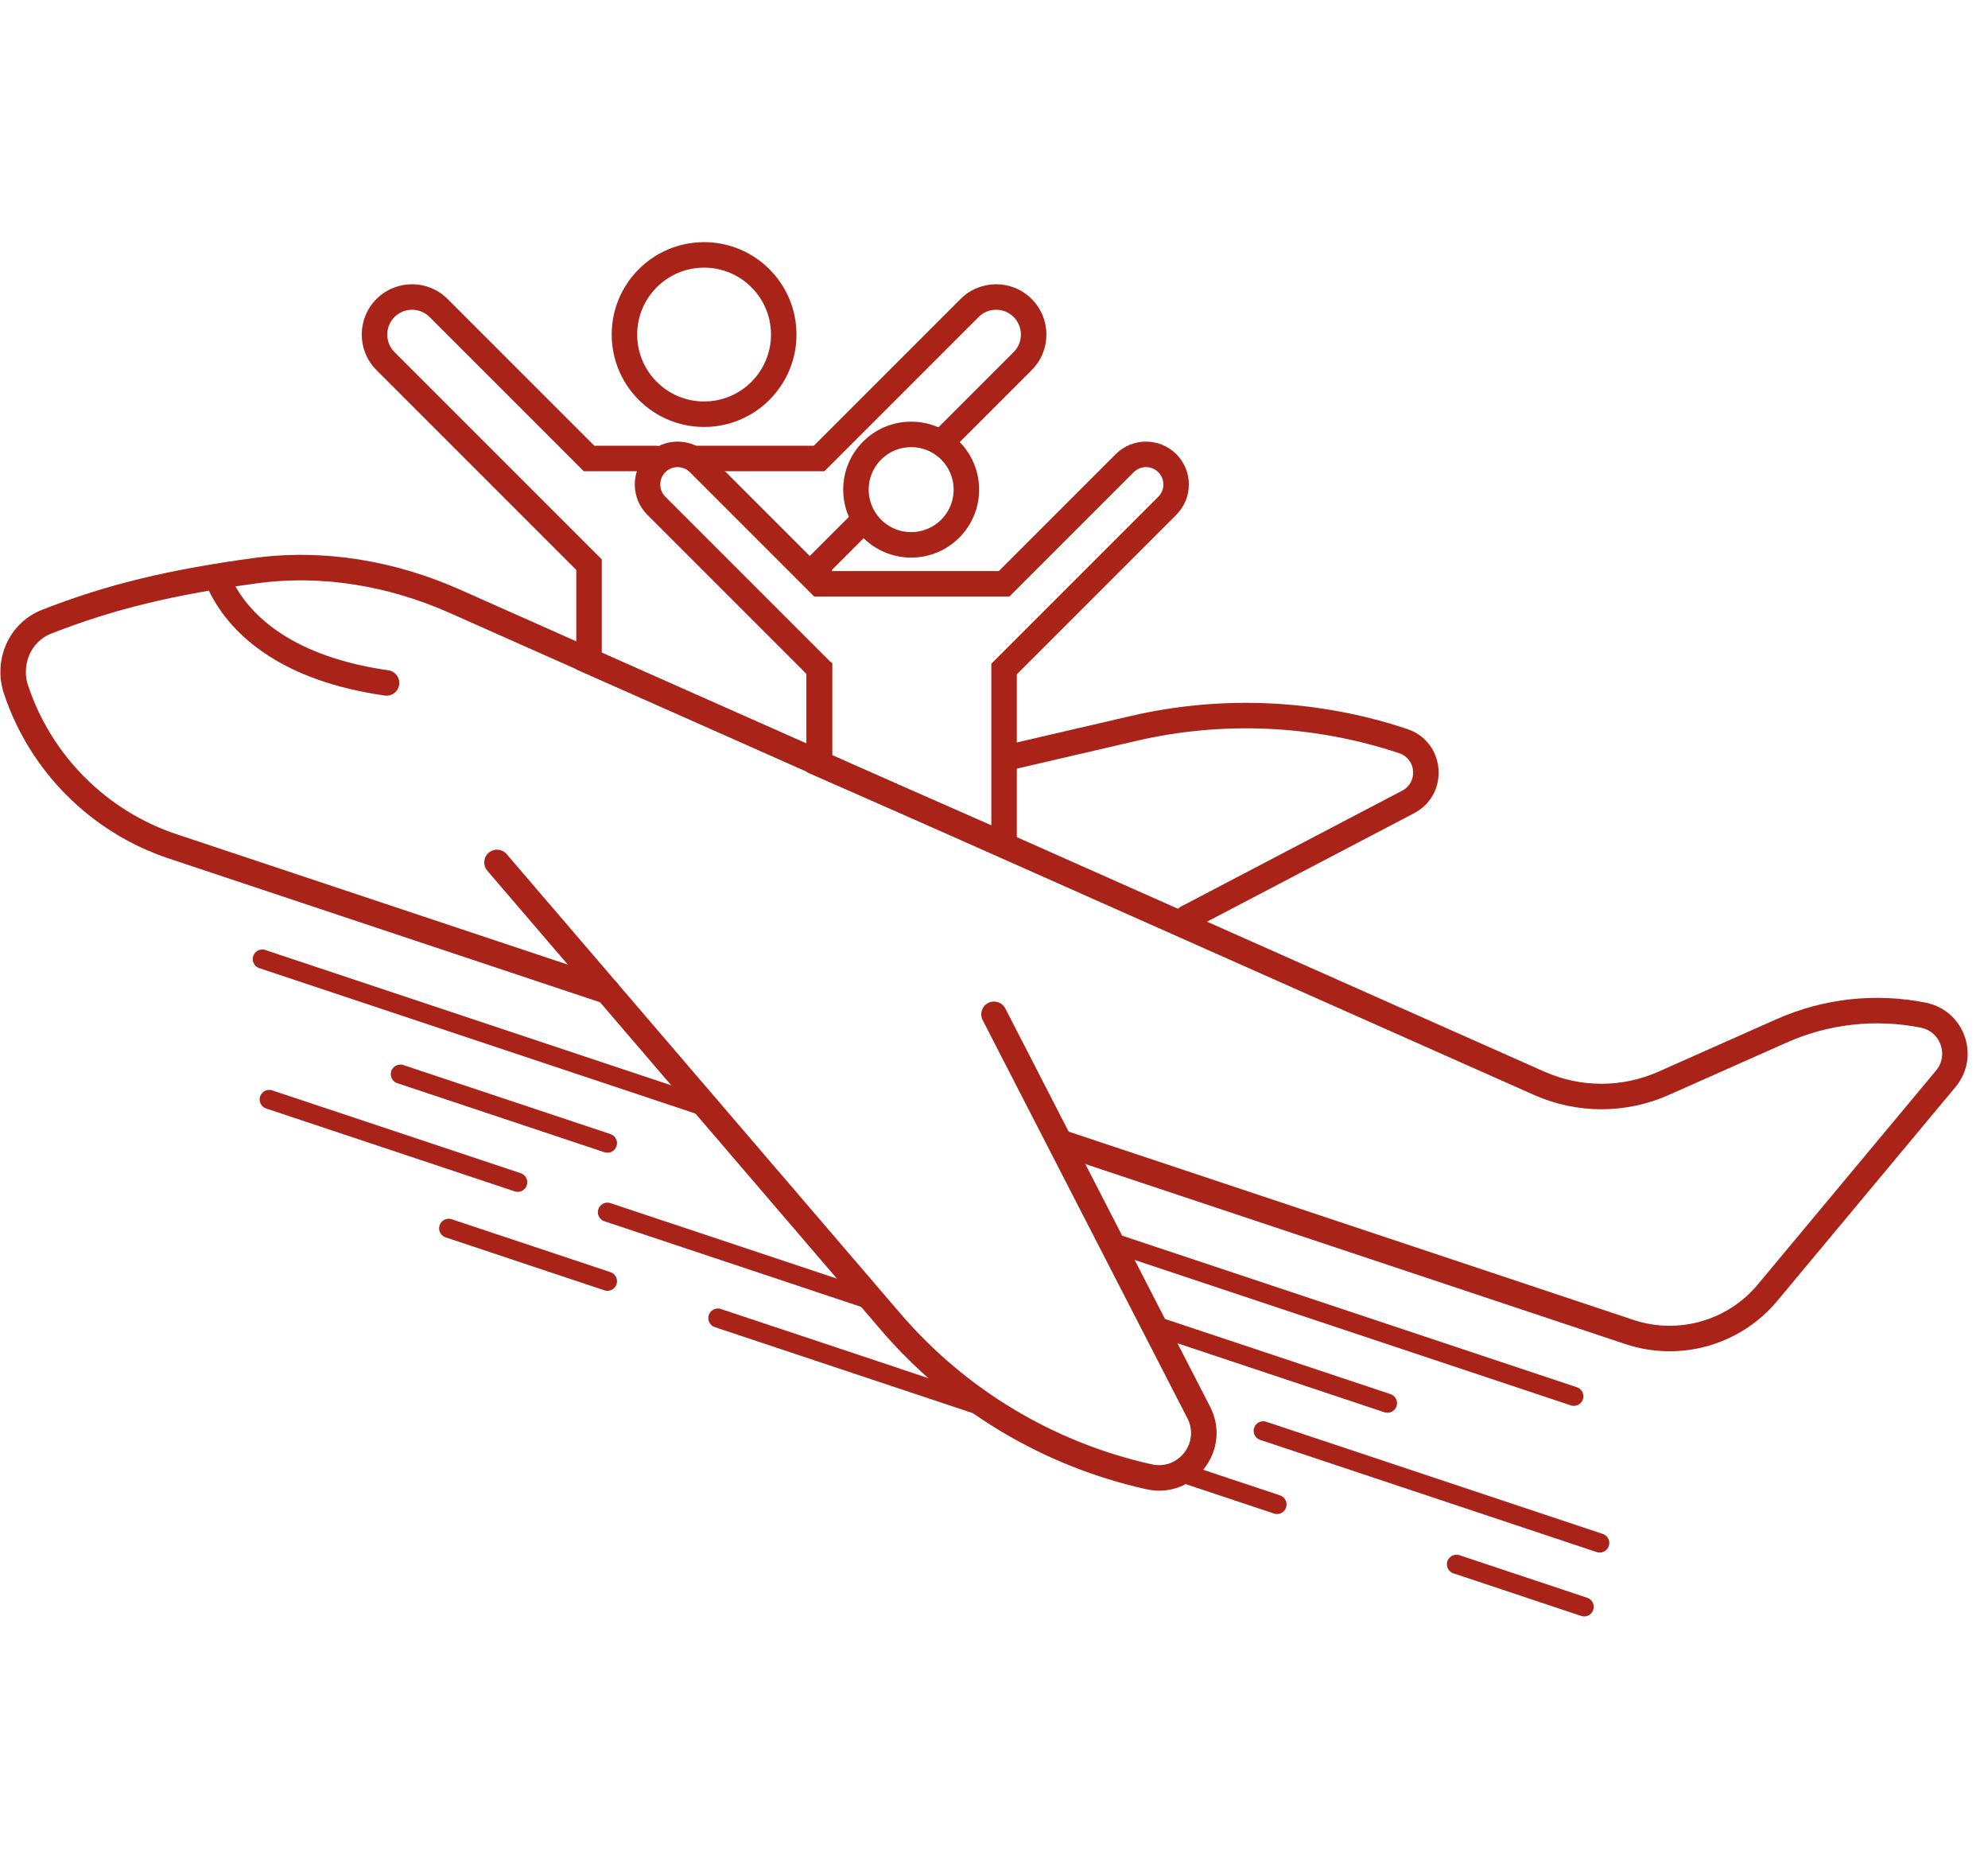
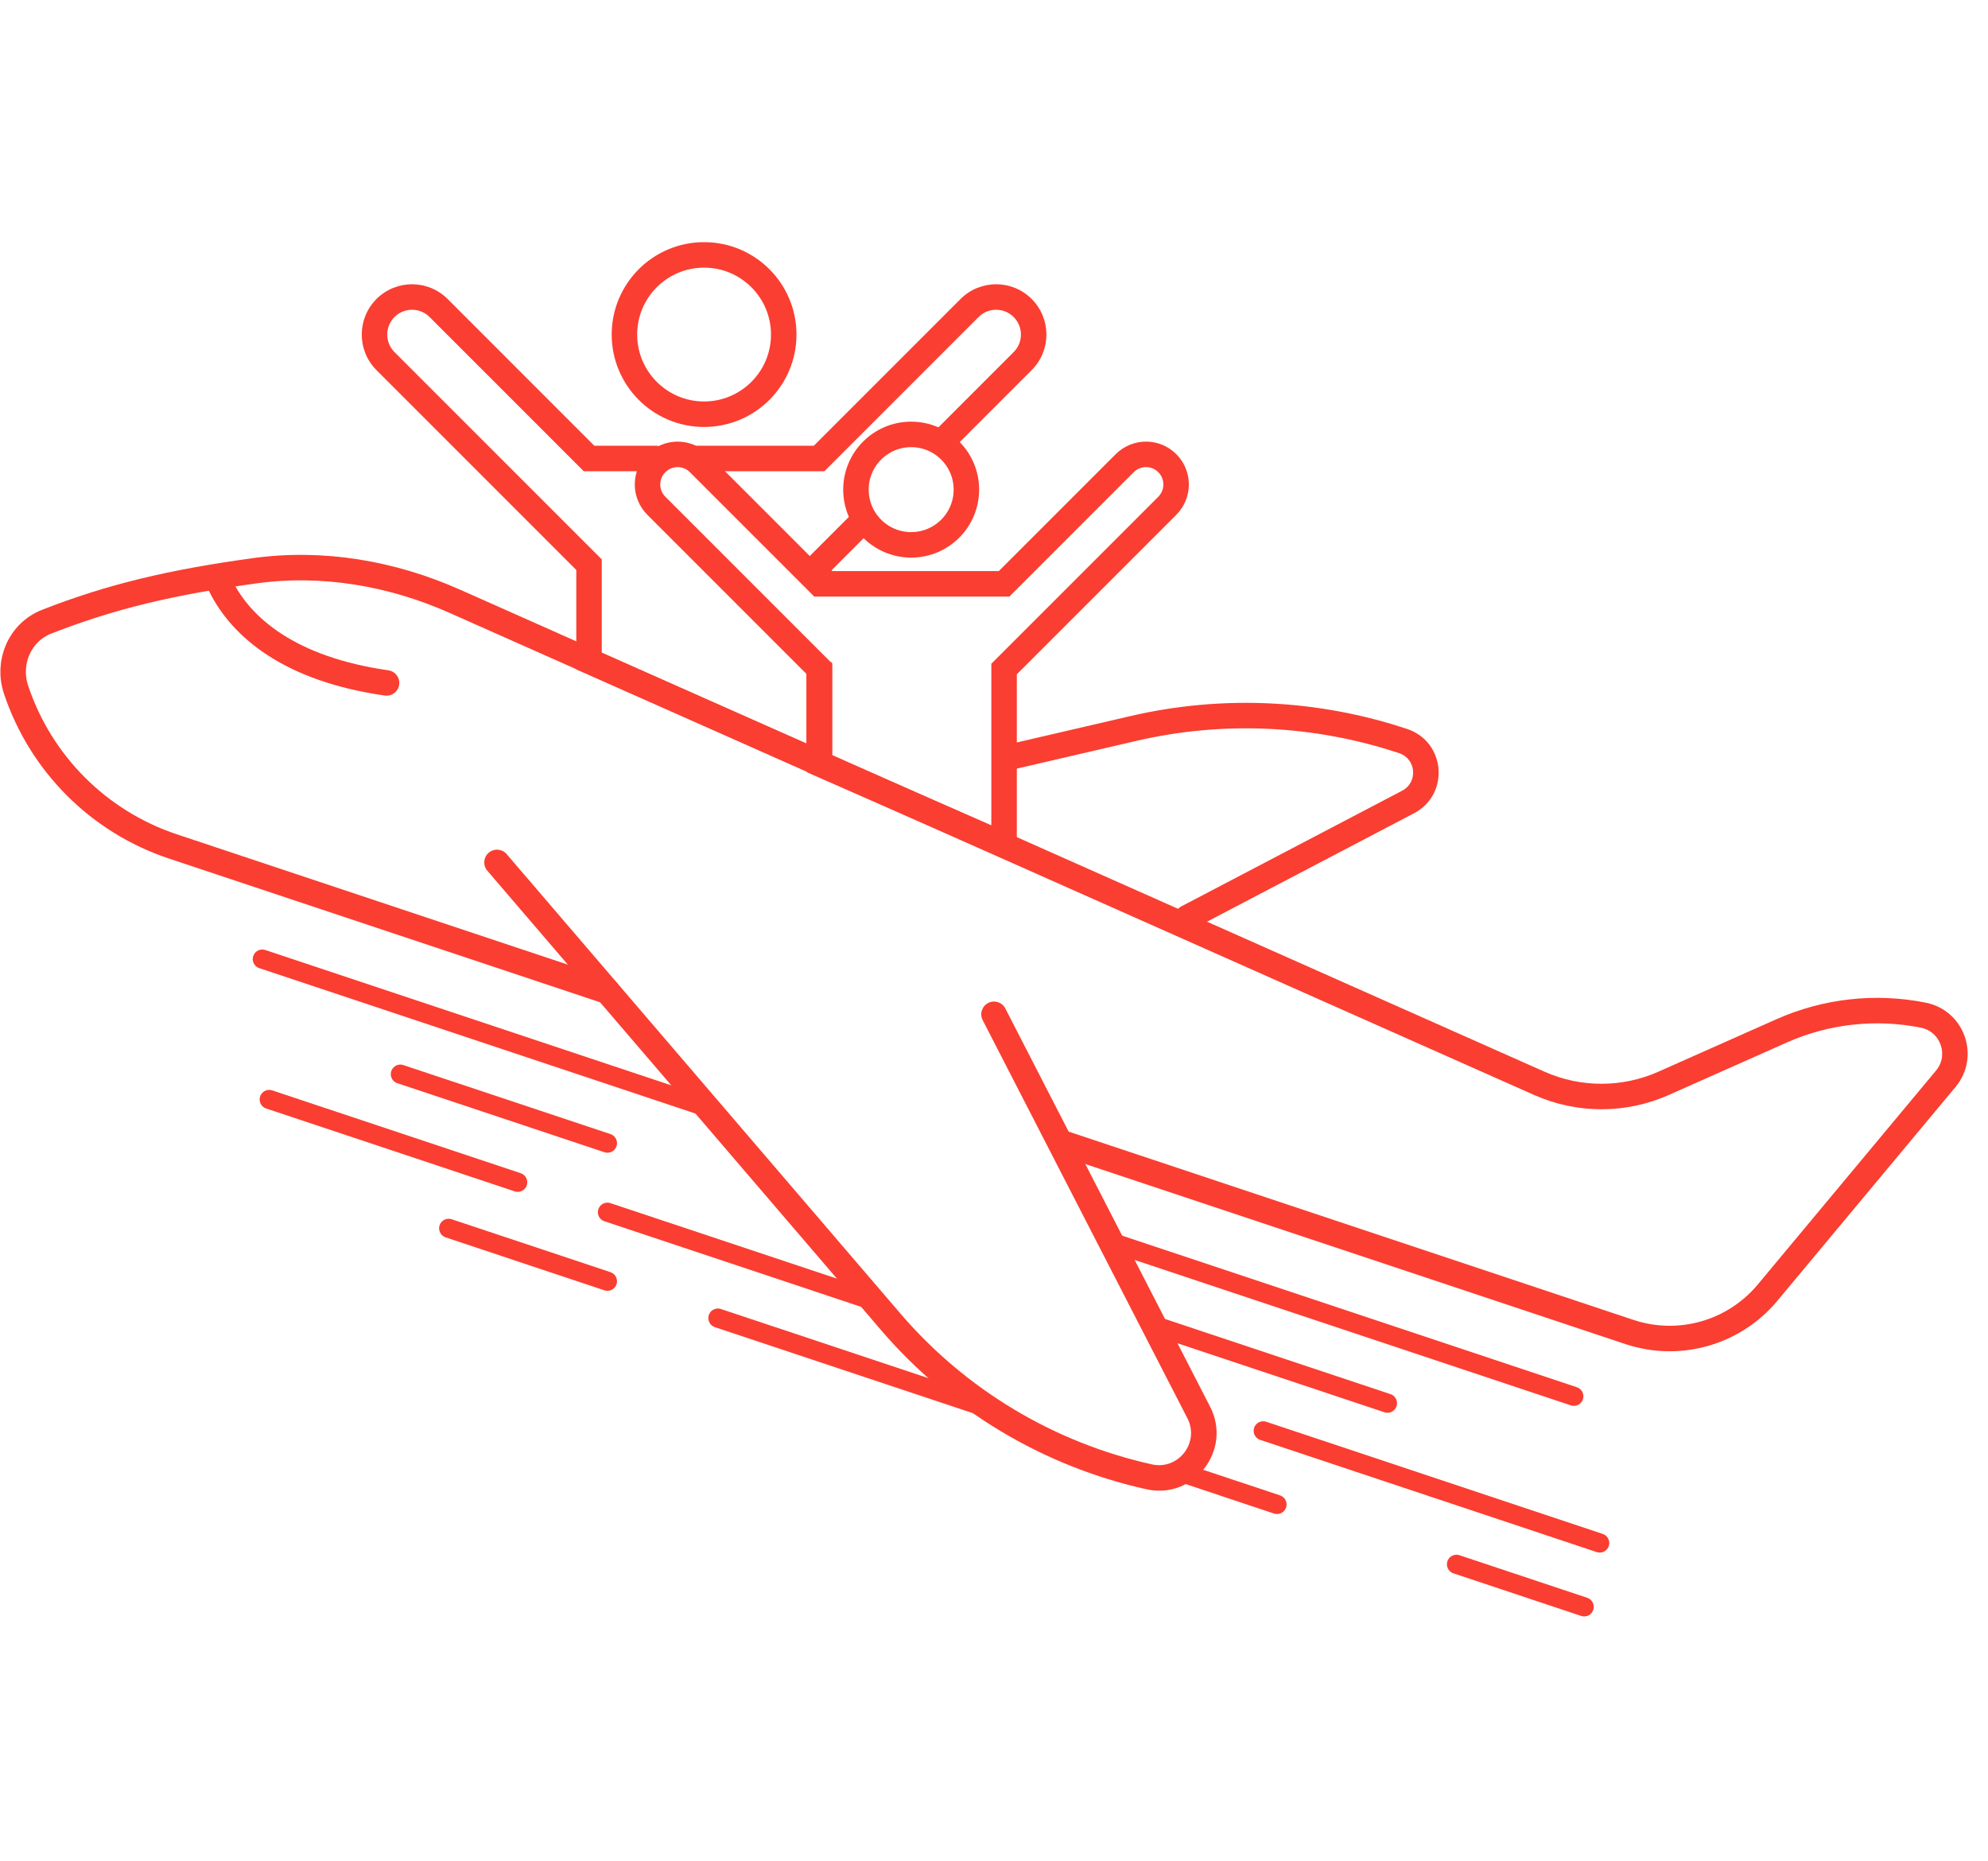
<svg xmlns="http://www.w3.org/2000/svg" width="156" height="146" viewBox="0 0 156 146" fill="none">
-   <path d="M64.278 35.972V36.972H64.692L64.985 36.679L64.278 35.972ZM46.222 35.972L45.515 36.679L45.808 36.972H46.222V35.972ZM46.222 44.306H47.222V43.891L46.93 43.598L46.222 44.306ZM64.278 44.306L63.571 43.598L63.278 43.891V44.306H64.278ZM51.459 36.972C52.011 36.972 52.459 36.524 52.459 35.972C52.459 35.42 52.011 34.972 51.459 34.972V36.972ZM54.709 34.972C54.156 34.972 53.709 35.42 53.709 35.972C53.709 36.524 54.156 36.972 54.709 36.972V34.972ZM64.278 59.87L63.873 60.784L65.278 61.407V59.87H64.278ZM46.222 51.867H45.222V52.518L45.817 52.782L46.222 51.867ZM30.25 28.333L29.543 29.04L30.25 28.333ZM34.417 24.167L33.71 24.874L34.417 24.167ZM80.25 28.333L80.957 29.04L80.25 28.333ZM76.084 24.167L75.377 23.459L76.084 24.167ZM64.985 36.679L76.791 24.874L75.377 23.459L63.571 35.265L64.985 36.679ZM46.93 35.265L35.124 23.459L33.71 24.874L45.515 36.679L46.93 35.265ZM46.93 43.598L30.957 27.626L29.543 29.04L45.515 45.013L46.93 43.598ZM51.459 34.972H46.222V36.972H51.459V34.972ZM64.278 34.972H54.709V36.972H64.278V34.972ZM64.985 45.013L68.166 41.832L66.752 40.418L63.571 43.598L64.985 45.013ZM74.374 35.624L80.957 29.04L79.543 27.626L72.96 34.209L74.374 35.624ZM65.278 45.613V44.306H63.278V45.613H65.278ZM65.278 59.87V51.958H63.278V59.87H65.278ZM45.222 44.306V51.867H47.222V44.306H45.222ZM64.683 58.955L46.628 50.953L45.817 52.782L63.873 60.784L64.683 58.955ZM29.543 23.459C28.002 25.001 28.002 27.499 29.543 29.04L30.957 27.626C30.197 26.866 30.197 25.634 30.957 24.874L29.543 23.459ZM35.124 23.459C33.583 21.918 31.084 21.918 29.543 23.459L30.957 24.874C31.718 24.114 32.95 24.114 33.71 24.874L35.124 23.459ZM79.543 24.874C80.303 25.634 80.303 26.866 79.543 27.626L80.957 29.04C82.499 27.499 82.499 25.001 80.957 23.459L79.543 24.874ZM76.791 24.874C77.551 24.114 78.783 24.114 79.543 24.874L80.957 23.459C79.416 21.918 76.918 21.918 75.377 23.459L76.791 24.874Z" fill="#A92318" />
-   <circle cx="55.251" cy="26.25" r="6.25" stroke="#A92318" stroke-width="2" />
-   <path d="M64.312 45.809H78.791L88.258 36.342C89.18 35.419 90.676 35.419 91.599 36.342C92.522 37.264 92.522 38.76 91.599 39.683L78.791 52.491V66.285L64.312 59.936V52.491L51.504 39.683C50.581 38.76 50.581 37.264 51.504 36.342C52.426 35.419 53.922 35.419 54.845 36.342L64.312 45.809Z" stroke="#A92318" stroke-width="2" />
-   <circle cx="71.5" cy="38.417" r="4.333" stroke="#A92318" stroke-width="2" />
-   <path d="M83.417 89.694L127.858 104.508C131.764 105.81 136.067 104.586 138.703 101.423L152.687 84.642C154.182 82.849 153.215 80.109 150.926 79.652V79.652C147.179 78.902 143.292 79.333 139.8 80.885L130.54 85.001C127.438 86.379 123.896 86.379 120.793 85.001L35.688 47.176C30.759 44.986 25.331 44.047 19.988 44.782C13.482 45.676 8.744 46.789 3.663 48.779C1.557 49.603 0.543 51.962 1.258 54.108V54.108C3.194 59.915 7.751 64.473 13.559 66.409L47.667 77.778" stroke="#A92318" stroke-width="2" stroke-linecap="round" stroke-linejoin="round" />
-   <path d="M38.241 68.317C37.881 67.898 37.93 67.267 38.349 66.907C38.769 66.548 39.4 66.597 39.759 67.016L38.241 68.317ZM77.111 80.041C76.858 79.55 77.052 78.947 77.543 78.694C78.034 78.442 78.637 78.635 78.889 79.126L77.111 80.041ZM39.759 67.016L70.644 103.049L69.126 104.35L38.241 68.317L39.759 67.016ZM93.178 111.282L77.111 80.041L78.889 79.126L94.956 110.367L93.178 111.282ZM90.389 114.896C92.474 115.359 94.154 113.181 93.178 111.282L94.956 110.367C96.708 113.774 93.695 117.679 89.955 116.848L90.389 114.896ZM70.644 103.049C75.771 109.03 82.699 113.187 90.389 114.896L89.955 116.848C81.843 115.045 74.534 110.66 69.126 104.35L70.644 103.049Z" fill="#A92318" />
-   <path d="M93.63 72.886C93.141 73.142 92.537 72.953 92.281 72.464C92.024 71.975 92.213 71.371 92.703 71.114L93.63 72.886ZM110.496 62.922L110.032 62.037L110.496 62.922ZM110.96 63.808L93.63 72.886L92.703 71.114L110.032 62.037L110.96 63.808ZM78.703 58.507L88.715 56.182L89.167 58.131L79.155 60.455L78.703 58.507ZM110.428 57.2C113.442 58.204 113.774 62.334 110.96 63.808L110.032 62.037C111.284 61.381 111.136 59.544 109.796 59.097L110.428 57.2ZM109.796 59.097C103.14 56.879 96.001 56.544 89.167 58.131L88.715 56.182C95.908 54.513 103.423 54.865 110.428 57.2L109.796 59.097Z" fill="#A92318" />
-   <path d="M17.334 46C18.959 49.25 22.75 52.5 30.334 53.583" stroke="#A92318" stroke-width="2" stroke-linecap="round" stroke-linejoin="round" />
-   <path d="M20.583 75.25L47.666 84.278L55.53 86.899M123.5 109.555L87.208 97.458" stroke="#A92318" stroke-width="1.5" stroke-linecap="round" stroke-linejoin="round" />
-   <path d="M47.666 89.694L31.416 84.278M108.875 110.097L90.458 103.958" stroke="#A92318" stroke-width="1.5" stroke-linecap="round" stroke-linejoin="round" />
-   <path d="M47.666 95.111L68.422 102.03M21.125 86.264L40.624 92.764M99.124 112.264L116.729 118.132L125.531 121.066" stroke="#A92318" stroke-width="1.5" stroke-linecap="round" stroke-linejoin="round" />
-   <path d="M47.666 100.528L35.208 96.375M92.624 115.514L100.208 118.042M77.161 110.36L56.333 103.417M114.291 122.736L124.312 126.076" stroke="#A92318" stroke-width="1.5" stroke-linecap="round" stroke-linejoin="round" />
+   <path d="M64.278 35.972V36.972H64.692L64.985 36.679L64.278 35.972ZM46.222 35.972L45.515 36.679L45.808 36.972H46.222V35.972ZM46.222 44.306H47.222V43.891L46.929 43.598L46.222 44.306ZM64.278 44.306L63.571 43.598L63.278 43.891V44.306H64.278ZM51.459 36.972C52.011 36.972 52.459 36.524 52.459 35.972C52.459 35.42 52.011 34.972 51.459 34.972V36.972ZM54.709 34.972C54.156 34.972 53.709 35.42 53.709 35.972C53.709 36.524 54.156 36.972 54.709 36.972V34.972ZM64.278 59.87L63.873 60.784L65.278 61.407V59.87H64.278ZM46.222 51.867H45.222V52.518L45.817 52.782L46.222 51.867ZM30.25 28.333L29.543 29.04L30.25 28.333ZM34.417 24.167L33.71 24.874L34.417 24.167ZM80.25 28.333L80.957 29.04L80.25 28.333ZM76.084 24.167L75.376 23.459L76.084 24.167ZM64.985 36.679L76.791 24.874L75.376 23.459L63.571 35.265L64.985 36.679ZM46.929 35.265L35.124 23.459L33.71 24.874L45.515 36.679L46.929 35.265ZM46.929 43.598L30.957 27.626L29.543 29.04L45.515 45.013L46.929 43.598ZM51.459 34.972H46.222V36.972H51.459V34.972ZM64.278 34.972H54.709V36.972H64.278V34.972ZM64.985 45.013L68.166 41.832L66.751 40.418L63.571 43.598L64.985 45.013ZM74.374 35.624L80.957 29.04L79.543 27.626L72.96 34.209L74.374 35.624ZM65.278 45.613V44.306H63.278V45.613H65.278ZM65.278 59.87V51.958H63.278V59.87H65.278ZM45.222 44.306V51.867H47.222V44.306H45.222ZM64.683 58.955L46.628 50.953L45.817 52.782L63.873 60.784L64.683 58.955ZM29.543 23.459C28.002 25.001 28.002 27.499 29.543 29.04L30.957 27.626C30.197 26.866 30.197 25.634 30.957 24.874L29.543 23.459ZM35.124 23.459C33.583 21.918 31.084 21.918 29.543 23.459L30.957 24.874C31.717 24.114 32.95 24.114 33.71 24.874L35.124 23.459ZM79.543 24.874C80.303 25.634 80.303 26.866 79.543 27.626L80.957 29.04C82.498 27.499 82.498 25.001 80.957 23.459L79.543 24.874ZM76.791 24.874C77.551 24.114 78.783 24.114 79.543 24.874L80.957 23.459C79.416 21.918 76.918 21.918 75.376 23.459L76.791 24.874Z" fill="#FA3E31" />
+   <circle cx="55.25" cy="26.25" r="6.25" stroke="#FA3E31" stroke-width="2" />
+   <path d="M64.312 45.809H78.791L88.258 36.342C89.18 35.419 90.676 35.419 91.599 36.342C92.522 37.264 92.522 38.76 91.599 39.683L78.791 52.491V66.285L64.312 59.936V52.491L51.504 39.683C50.581 38.76 50.581 37.264 51.504 36.342C52.426 35.419 53.922 35.419 54.845 36.342L64.312 45.809Z" stroke="#FA3E31" stroke-width="2" />
+   <circle cx="71.5" cy="38.417" r="4.333" stroke="#FA3E31" stroke-width="2" />
+   <path d="M83.417 89.694L127.858 104.508C131.764 105.81 136.067 104.586 138.703 101.423L152.687 84.642C154.182 82.849 153.215 80.109 150.926 79.652V79.652C147.179 78.902 143.292 79.333 139.8 80.885L130.54 85.001C127.438 86.379 123.896 86.379 120.793 85.001L35.688 47.176C30.759 44.986 25.331 44.047 19.988 44.782C13.482 45.676 8.744 46.789 3.663 48.779C1.557 49.603 0.543 51.962 1.258 54.108V54.108C3.194 59.915 7.751 64.473 13.559 66.409L47.667 77.778" stroke="#FA3E31" stroke-width="2" stroke-linecap="round" stroke-linejoin="round" />
+   <path d="M38.241 68.317C37.881 67.898 37.93 67.267 38.349 66.907C38.769 66.548 39.4 66.597 39.759 67.016L38.241 68.317ZM77.111 80.041C76.858 79.55 77.052 78.947 77.543 78.694C78.034 78.442 78.637 78.635 78.889 79.126L77.111 80.041ZM39.759 67.016L70.644 103.049L69.126 104.35L38.241 68.317L39.759 67.016ZM93.178 111.282L77.111 80.041L78.889 79.126L94.956 110.367L93.178 111.282ZM90.389 114.896C92.474 115.359 94.154 113.181 93.178 111.282L94.956 110.367C96.708 113.774 93.695 117.679 89.955 116.848L90.389 114.896ZM70.644 103.049C75.771 109.03 82.699 113.187 90.389 114.896L89.955 116.848C81.843 115.045 74.534 110.66 69.126 104.35L70.644 103.049Z" fill="#FA3E31" />
+   <path d="M93.631 72.886C93.141 73.142 92.537 72.953 92.281 72.464C92.025 71.975 92.213 71.371 92.703 71.114L93.631 72.886ZM110.497 62.922L110.033 62.037L110.497 62.922ZM110.961 63.808L93.631 72.886L92.703 71.114L110.033 62.037L110.961 63.808ZM78.703 58.507L88.715 56.182L89.168 58.131L79.155 60.455L78.703 58.507ZM110.428 57.2C113.442 58.204 113.775 62.334 110.961 63.808L110.033 62.037C111.284 61.381 111.136 59.544 109.796 59.097L110.428 57.2ZM109.796 59.097C103.14 56.879 96.001 56.544 89.168 58.131L88.715 56.182C95.908 54.513 103.423 54.865 110.428 57.2L109.796 59.097Z" fill="#FA3E31" />
+   <path d="M17.333 46C18.958 49.25 22.75 52.5 30.333 53.583" stroke="#FA3E31" stroke-width="2" stroke-linecap="round" stroke-linejoin="round" />
+   <path d="M20.583 75.25L47.666 84.278L55.53 86.899M123.5 109.555L87.208 97.458" stroke="#FA3E31" stroke-width="1.5" stroke-linecap="round" stroke-linejoin="round" />
+   <path d="M47.666 89.694L31.416 84.278M108.875 110.097L90.459 103.958" stroke="#FA3E31" stroke-width="1.5" stroke-linecap="round" stroke-linejoin="round" />
+   <path d="M47.666 95.111L68.422 102.03M21.125 86.264L40.625 92.764M99.125 112.264L116.729 118.132L125.531 121.066" stroke="#FA3E31" stroke-width="1.5" stroke-linecap="round" stroke-linejoin="round" />
+   <path d="M47.666 100.528L35.208 96.375M92.625 115.514L100.208 118.042M77.162 110.36L56.333 103.417M114.291 122.736L124.312 126.076" stroke="#FA3E31" stroke-width="1.5" stroke-linecap="round" stroke-linejoin="round" />
</svg>
